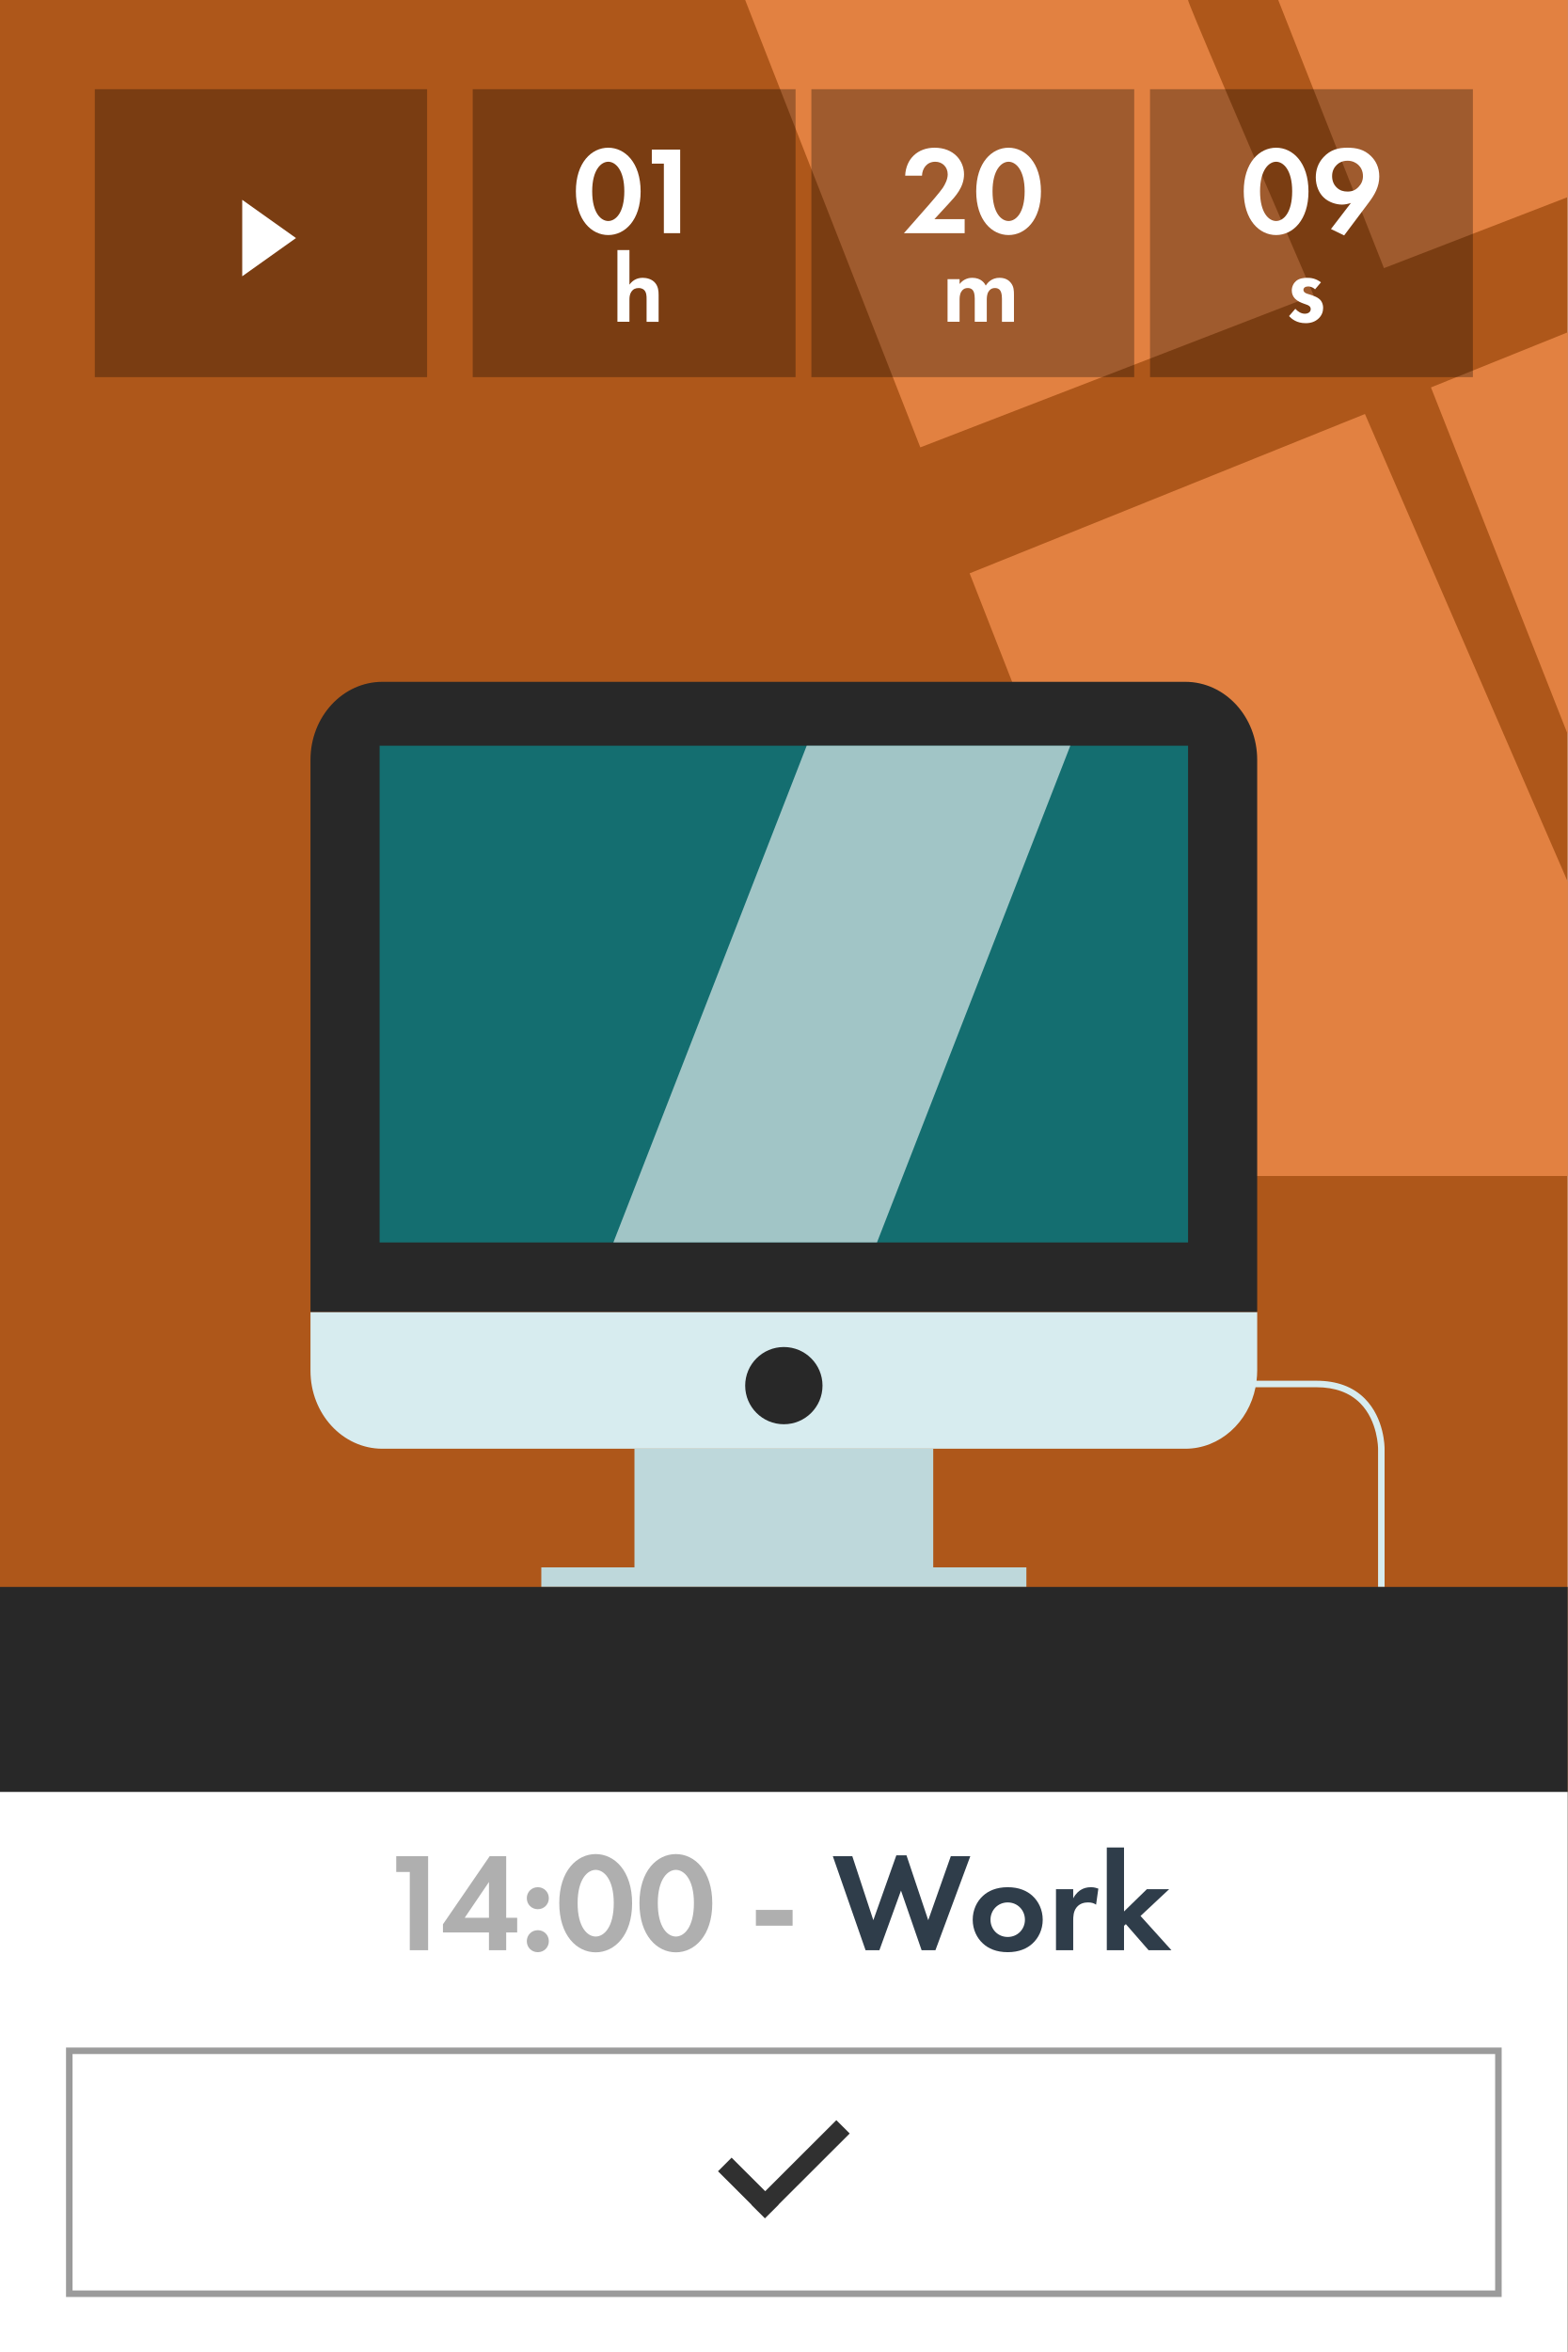
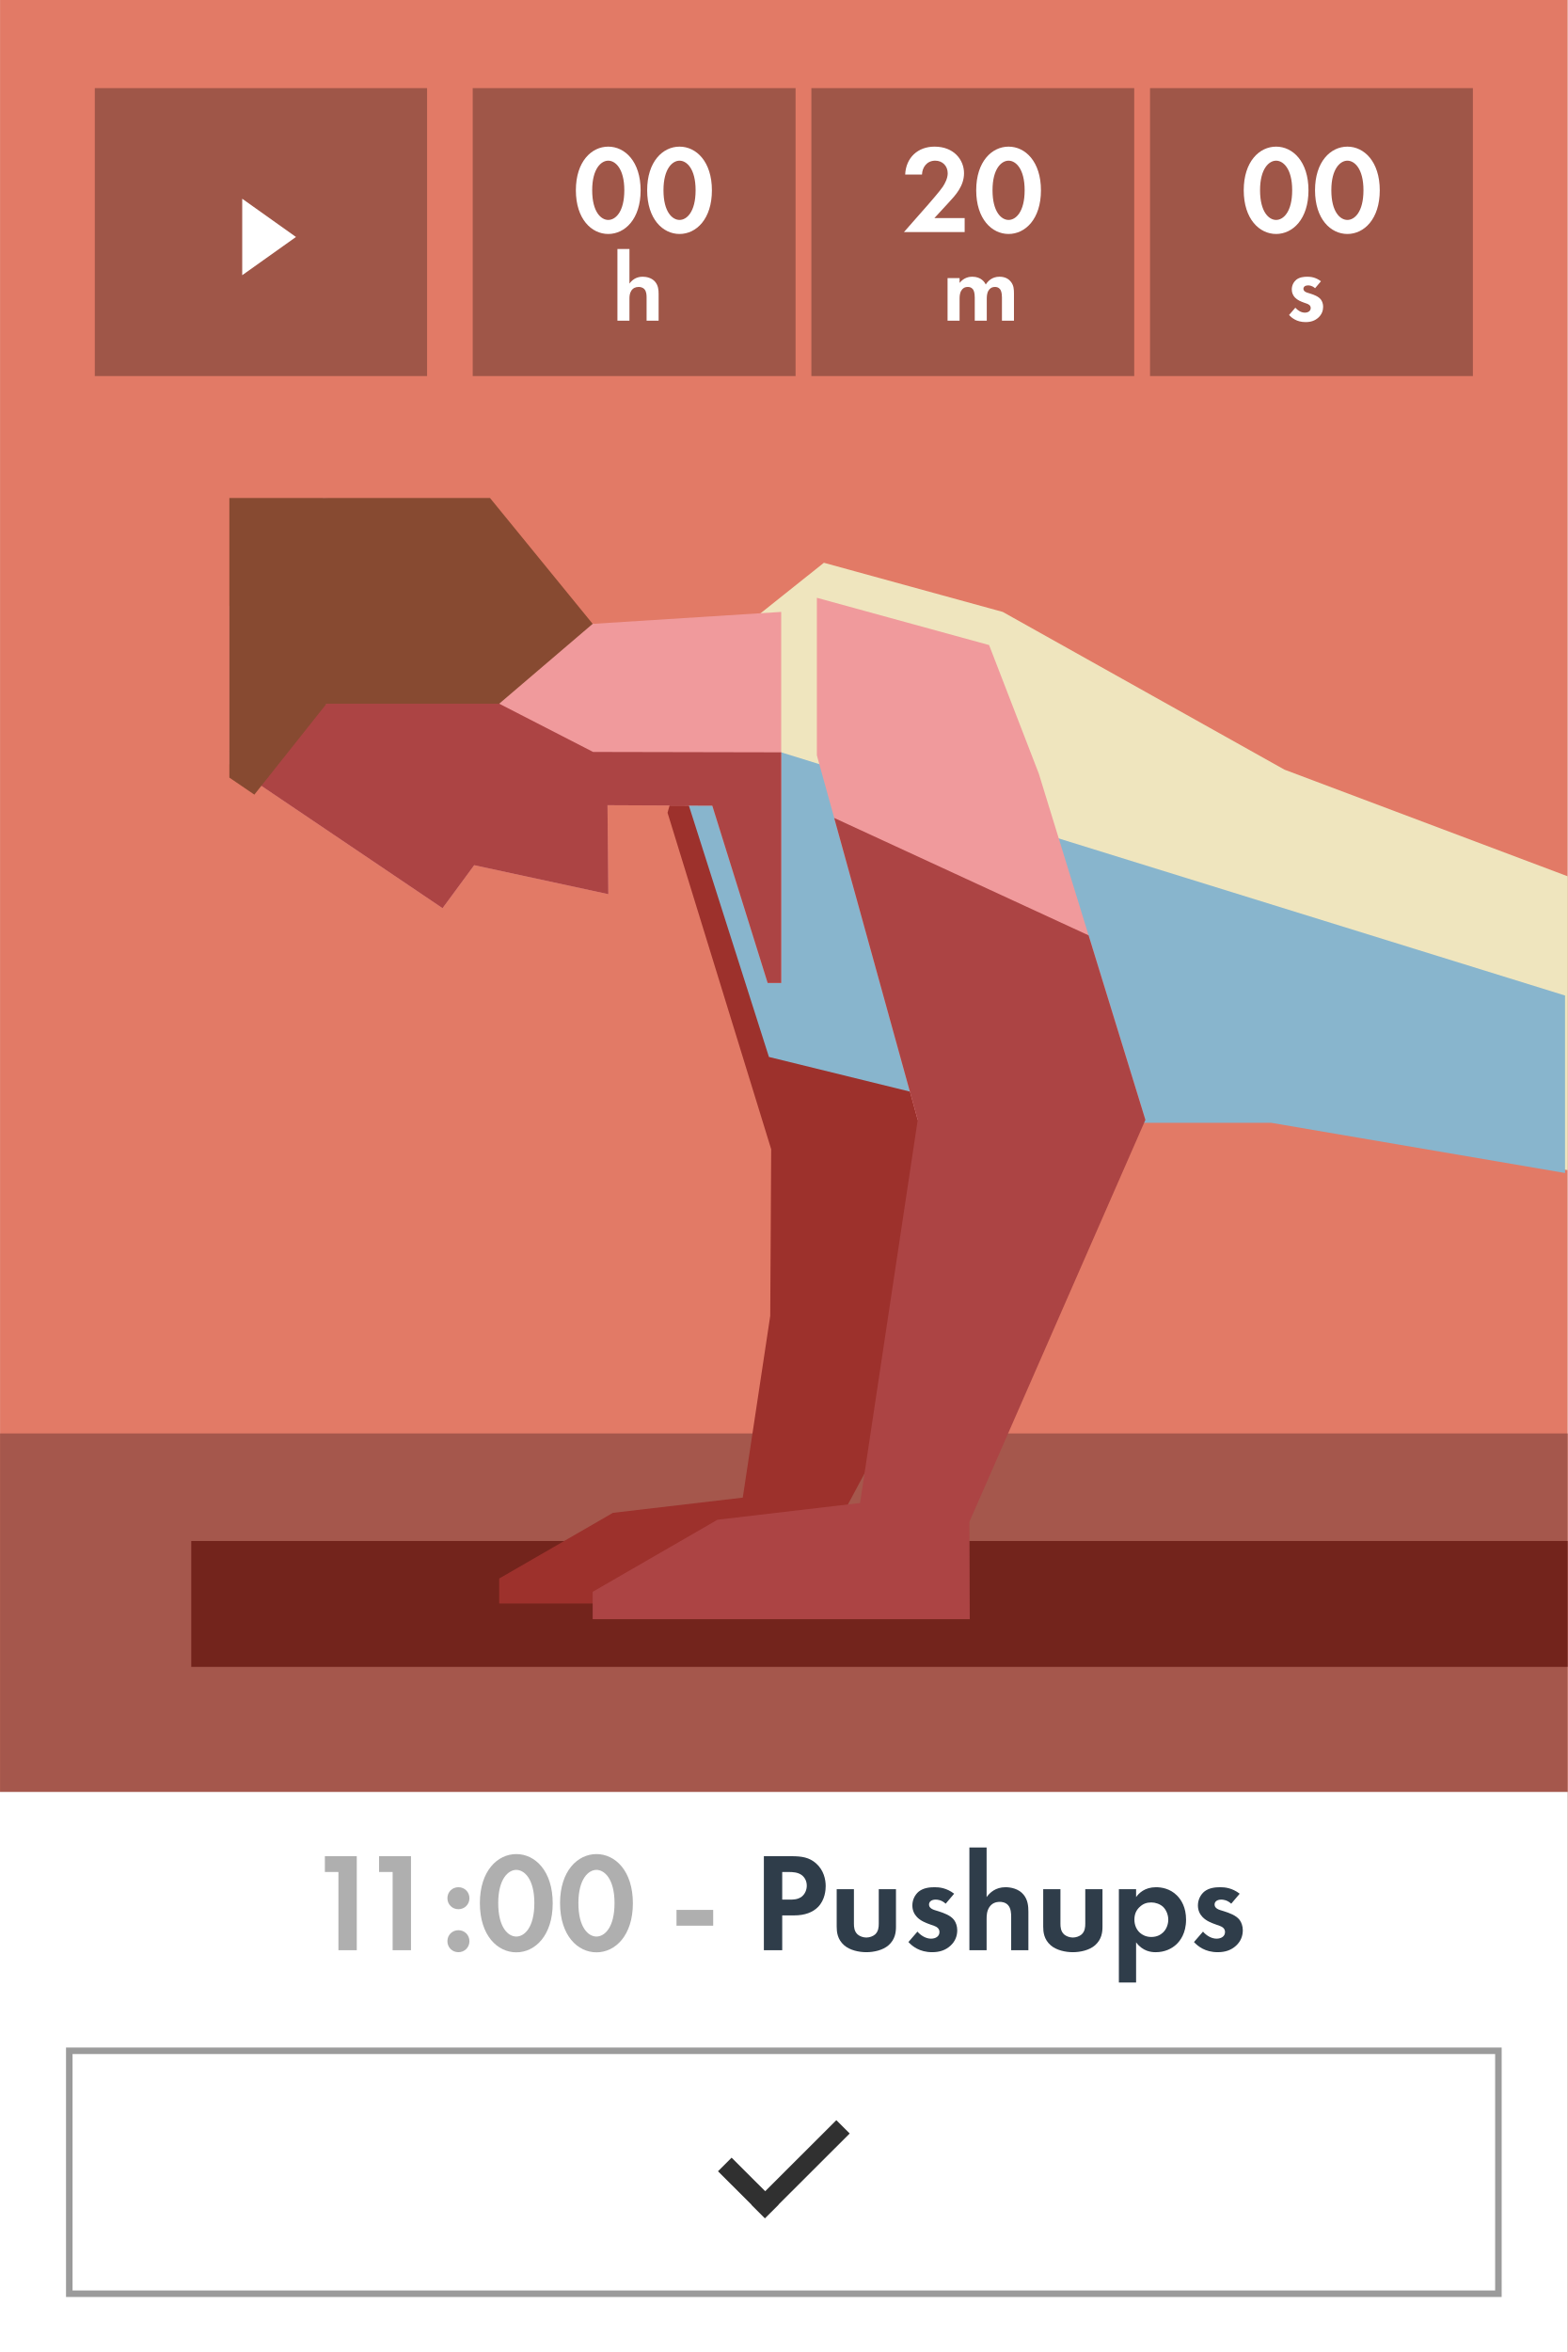
<svg xmlns="http://www.w3.org/2000/svg" version="1.1" id="Слой_2" x="0px" y="0px" width="240px" height="360px" viewBox="0 0 240 360" enable-background="new 0 0 240 360" xml:space="preserve">
  <g>
-     <rect fill="#AE571A" width="240" height="360" />
-     <g>
-       <path fill="#E28141" d="M148.443,87.754L184.566,180H240v-45.055c0,0-15.879-36.528-31.038-71.575L148.443,87.754z" />
-       <path fill="#E28141" d="M201.112,45.2C190.377,20.327,181.67,0,181.883,0h-67.802l26.813,68.474L201.112,45.2z" />
-       <polygon fill="#E28141" points="240,112.378 240,50.864 219.069,59.298   " />
-       <polygon fill="#E28141" points="195.687,0 211.87,41.042 240,30.17 240,0   " />
-     </g>
-     <path fill="#D7ECEF" d="M208.947,214.078c-1.807-1.819-4.297-2.741-7.401-2.741h-9.179c0.059-0.502,0.1-1.011,0.1-1.53v-8.995   H47.532v8.995c0,6.593,4.927,11.938,11.005,11.938h122.926c5.277,0,9.682-4.033,10.751-9.412h9.331   c2.826,0,5.075,0.821,6.687,2.441c2.734,2.749,2.739,6.926,2.739,6.971v21.153h0.997v-21.149   C211.972,221.562,211.973,217.126,208.947,214.078z" />
-     <path fill="#282828" d="M181.463,104.361H58.537c-6.077,0-11.005,5.346-11.005,11.938v0.611v83.902h144.934V116.91v-0.611   C192.467,109.707,187.54,104.361,181.463,104.361z" />
-     <rect x="58.116" y="114.139" fill="#146E70" width="123.767" height="76.032" />
-     <rect x="97.13" y="221.745" fill="#BED8DB" width="45.74" height="18.394" />
-     <rect x="82.87" y="239.902" fill="#BED8DB" width="74.261" height="2.996" />
-     <ellipse fill="#282828" cx="120" cy="212.087" rx="5.919" ry="5.91" />
-     <polygon opacity="0.6" fill="#FFFFFF" points="134.26,190.171 93.901,190.171 123.498,114.139 163.857,114.139  " />
-     <rect y="242.898" fill="#282828" width="240" height="117.102" />
+     <rect x="0.008" y="0" fill="#E27A66" width="239.984" height="359.999" />
+     <rect x="0.008" y="219.405" fill="#A5574C" width="239.984" height="140.595" />
+     <rect x="29.279" y="235.868" fill="#73241C" width="210.713" height="19.265" />
+     <polygon fill="#9D312C" points="153.508,175.81 138.641,127.524 121.757,105.228 108.797,100.873 102.196,124.401 118.062,175.905    117.917,201.406 113.713,229.228 93.832,231.558 76.424,241.608 76.424,245.429 129.011,245.429 129.011,231.763 145.275,201.406     " />
+     <polygon fill="#EFE5BE" points="126.133,86.138 153.51,93.659 196.647,117.806 239.992,134.124 239.992,179.096 195.008,171.412    159.137,171.412 118.113,161.333 100.637,106.462  " />
+     <polygon fill="#88B5CD" points="239.597,179.542 239.597,152.377 101.032,109.394 117.717,161.778 158.741,171.859    194.613,171.859  " />
+     <polygon fill="#F09A9C" points="119.596,104.091 119.596,93.659 90.258,95.519 76.52,79.03 49.456,76.223 35.113,92.745    35.113,116.972 67.751,139.004 72.594,132.426 93.129,136.86 93.004,123.245 109.049,123.317 117.523,150.449 119.596,150.449  " />
+     <polygon fill="#F09A9C" points="175.351,171.412 140.497,171.412 125.057,115.614 125.057,91.499 151.423,98.732 159.032,118.409     " />
+     <polygon fill="#AC4444" points="127.71,125.198 166.653,143.164 175.351,171.412 148.413,232.919 148.46,247.836 90.733,247.836    90.733,243.644 109.843,232.611 131.668,230.052 140.497,171.412  " />
+     <polygon fill="#AC4444" points="40.01,120.278 67.751,139.004 72.594,132.426 93.129,136.86 93.004,123.245 109.049,123.317    117.523,150.449 119.596,150.449 119.596,115.153 90.798,115.093 76.424,107.709 49.994,107.709 35.113,114.975  " />
+     <polygon fill="#874A31" points="90.733,95.488 75.015,76.223 49.456,76.223 35.113,76.223 35.113,119.021 38.939,121.628    49.994,107.709 76.424,107.709  " />
  </g>
  <g>
-     <rect y="274.274" fill="#FFFFFF" width="240" height="85.726" />
+     <rect y="274.275" fill="#FFFFFF" width="240" height="85.725" />
    <g>
-       <path fill="#9B9B9B" d="M229.892,351.578H10.108v-38.179h219.783V351.578z M11.106,350.582h217.788v-36.187H11.106V350.582z" />
+       <path fill="#9B9B9B" d="M229.892,351.579H10.108v-38.18h219.783V351.579z M11.106,350.583h217.788v-36.188H11.106V350.583z" />
    </g>
-     <polygon fill="#303030" points="130.082,326.555 128.038,324.513 117.146,335.389 112.002,330.253 109.919,332.334 115.062,337.47    115.043,337.487 117.088,339.528 117.106,339.51 117.123,339.528 119.207,337.448 119.189,337.43  " />
+     <polygon fill="#303030" points="130.082,326.555 128.038,324.515 117.145,335.39 112.002,330.255 109.918,332.335 115.062,337.47    115.043,337.487 117.088,339.53 117.105,339.511 117.123,339.528 119.207,337.448 119.189,337.432  " />
  </g>
  <g>
-     <path fill="#AFAFAF" d="M62.735,286.528h-2.074v-2.416h4.883v14.39h-2.809V286.528z" />
-     <path fill="#AFAFAF" d="M77.493,293.54h1.685v2.244h-1.685v2.719h-2.636v-2.719h-7.044v-1.252l7.152-10.42h2.528V293.54z    M74.857,293.54v-5.48l-3.716,5.48H74.857z" />
-     <path fill="#AFAFAF" d="M82.335,288.858c0.951,0,1.686,0.732,1.686,1.682c0,0.95-0.735,1.683-1.686,1.683   c-0.951,0-1.685-0.733-1.685-1.683C80.65,289.591,81.384,288.858,82.335,288.858z M82.335,295.438c0.951,0,1.686,0.733,1.686,1.683   s-0.735,1.683-1.686,1.683c-0.951,0-1.685-0.733-1.685-1.683S81.384,295.438,82.335,295.438z" />
-     <path fill="#AFAFAF" d="M85.62,291.296c0-4.941,2.701-7.509,5.575-7.509s5.575,2.568,5.575,7.53c0,4.941-2.701,7.508-5.575,7.508   S85.62,296.258,85.62,291.296z M88.429,291.296c0,3.754,1.534,5.113,2.766,5.113c1.231,0,2.766-1.359,2.766-5.113   c0-3.733-1.556-5.091-2.766-5.091S88.429,287.563,88.429,291.296z" />
-     <path fill="#AFAFAF" d="M97.894,291.296c0-4.941,2.702-7.509,5.576-7.509c2.873,0,5.574,2.568,5.574,7.53   c0,4.941-2.701,7.508-5.574,7.508C100.596,298.825,97.894,296.258,97.894,291.296z M100.704,291.296   c0,3.754,1.533,5.113,2.766,5.113c1.23,0,2.764-1.359,2.764-5.113c0-3.733-1.555-5.091-2.764-5.091   C102.259,286.205,100.704,287.563,100.704,291.296z" />
-     <path fill="#AFAFAF" d="M115.722,292.331h5.617v2.417h-5.617V292.331z" />
-     <path fill="#2F3D4A" d="M134.629,298.502h-2.118l-5.013-14.39h2.983l3.218,9.794l3.521-9.924h1.557l3.328,9.924l3.457-9.794h2.983   l-5.338,14.39h-2.117l-3.155-9.126L134.629,298.502z" />
-     <path fill="#2F3D4A" d="M158.054,290.174c0.929,0.841,1.578,2.135,1.578,3.668c0,1.509-0.649,2.804-1.578,3.645   c-0.8,0.734-2.01,1.316-3.781,1.316c-1.772,0-2.982-0.582-3.782-1.316c-0.929-0.841-1.577-2.136-1.577-3.645   c0-1.533,0.648-2.827,1.577-3.668c0.8-0.734,2.01-1.316,3.782-1.316C156.044,288.858,157.254,289.441,158.054,290.174z    M156.909,293.843c0-1.468-1.124-2.655-2.636-2.655c-1.513,0-2.636,1.187-2.636,2.655c0,1.423,1.102,2.631,2.636,2.631   S156.909,295.266,156.909,293.843z" />
-     <path fill="#2F3D4A" d="M161.663,289.16h2.637v1.403c0.41-0.799,0.972-1.186,1.167-1.295c0.41-0.259,0.929-0.41,1.555-0.41   c0.454,0,0.822,0.108,1.125,0.215l-0.346,2.459c-0.346-0.237-0.693-0.345-1.233-0.345c-0.496,0-1.231,0.108-1.75,0.756   c-0.497,0.625-0.518,1.423-0.518,2.07v4.489h-2.637V289.16z" />
-     <path fill="#2F3D4A" d="M172.079,282.774v9.794l3.501-3.409h3.412l-4.387,4.099l4.733,5.243h-3.5l-3.479-3.992l-0.281,0.259v3.733   h-2.636v-15.728H172.079z" />
+     <path fill="#AFAFAF" d="M51.811,286.529h-2.074v-2.417h4.883v14.391h-2.809V286.529z" />
+     <path fill="#AFAFAF" d="M60.109,286.529h-2.074v-2.417h4.883v14.391h-2.809V286.529z" />
+     <path fill="#AFAFAF" d="M70.18,288.859c0.951,0,1.685,0.733,1.685,1.683s-0.735,1.683-1.685,1.683s-1.685-0.733-1.685-1.683   S69.229,288.859,70.18,288.859z M70.18,295.439c0.951,0,1.685,0.733,1.685,1.683c0,0.949-0.735,1.683-1.685,1.683   s-1.685-0.733-1.685-1.683C68.495,296.172,69.229,295.439,70.18,295.439z" />
+     <path fill="#AFAFAF" d="M73.465,291.297c0-4.941,2.701-7.509,5.575-7.509c2.874,0,5.575,2.568,5.575,7.53   c0,4.941-2.701,7.508-5.575,7.508C76.166,298.826,73.465,296.259,73.465,291.297z M76.274,291.297c0,3.754,1.534,5.113,2.766,5.113   c1.231,0,2.765-1.359,2.765-5.113c0-3.732-1.556-5.091-2.765-5.091C77.83,286.205,76.274,287.564,76.274,291.297z" />
+     <path fill="#AFAFAF" d="M85.739,291.297c0-4.941,2.701-7.509,5.575-7.509c2.874,0,5.575,2.568,5.575,7.53   c0,4.941-2.701,7.508-5.575,7.508C88.44,298.826,85.739,296.259,85.739,291.297z M88.548,291.297c0,3.754,1.534,5.113,2.765,5.113   c1.231,0,2.766-1.359,2.766-5.113c0-3.732-1.556-5.091-2.766-5.091C90.104,286.205,88.548,287.564,88.548,291.297z" />
+     <path fill="#AFAFAF" d="M103.567,292.332h5.617v2.417h-5.617V292.332z" />
+     <path fill="#2F3D4A" d="M121.134,284.112c1.62,0,2.744,0.173,3.803,1.101c1.167,1.036,1.469,2.438,1.469,3.473   c0,0.561-0.087,2.114-1.188,3.215c-0.799,0.799-1.988,1.273-3.651,1.273h-1.816v5.329h-2.809v-14.391H121.134z M119.751,290.757   h1.146c0.541,0,1.231,0,1.836-0.452c0.518-0.41,0.778-1.057,0.778-1.683c0-0.799-0.389-1.338-0.8-1.639   c-0.584-0.409-1.318-0.453-1.988-0.453h-0.972V290.757z" />
+     <path fill="#2F3D4A" d="M130.729,289.161v5.286c0,0.496,0.044,1.165,0.562,1.64c0.324,0.281,0.843,0.475,1.339,0.475   c0.498,0,1.016-0.194,1.34-0.475c0.518-0.475,0.561-1.143,0.561-1.64v-5.286h2.636v5.717c0,0.841-0.108,1.964-1.145,2.87   c-0.865,0.755-2.247,1.057-3.393,1.057c-1.145,0-2.528-0.302-3.392-1.057c-1.037-0.906-1.146-2.028-1.146-2.87v-5.717H130.729z" />
+     <path fill="#2F3D4A" d="M144.775,291.383c-0.627-0.582-1.254-0.626-1.534-0.626c-0.627,0-1.015,0.302-1.015,0.756   c0,0.237,0.107,0.604,0.842,0.841l0.626,0.195c0.735,0.237,1.837,0.604,2.377,1.337c0.281,0.389,0.475,0.949,0.475,1.553   c0,0.841-0.281,1.683-1.036,2.373c-0.757,0.691-1.664,0.992-2.809,0.992c-1.944,0-3.047-0.928-3.63-1.553l1.382-1.596   c0.518,0.604,1.297,1.079,2.075,1.079c0.734,0,1.296-0.367,1.296-1.014c0-0.583-0.475-0.82-0.82-0.948l-0.606-0.216   c-0.669-0.237-1.448-0.539-2.009-1.122c-0.433-0.453-0.714-1.036-0.714-1.791c0-0.906,0.433-1.661,0.973-2.114   c0.734-0.582,1.685-0.669,2.441-0.669c0.692,0,1.794,0.087,2.982,0.992L144.775,291.383z" />
+     <path fill="#2F3D4A" d="M148.406,282.775h2.636v7.594c0.497-0.691,1.383-1.51,2.895-1.51c0.821,0,2.031,0.237,2.766,1.143   c0.649,0.798,0.735,1.726,0.735,2.632v5.869h-2.636v-5.091c0-0.518-0.022-1.339-0.498-1.835c-0.41-0.431-0.971-0.475-1.231-0.475   c-0.691,0-1.232,0.237-1.62,0.82c-0.39,0.605-0.411,1.273-0.411,1.813v4.768h-2.636V282.775z" />
+     <path fill="#2F3D4A" d="M162.344,289.161v5.286c0,0.496,0.044,1.165,0.562,1.64c0.324,0.281,0.843,0.475,1.339,0.475   c0.497,0,1.016-0.194,1.339-0.475c0.519-0.475,0.562-1.143,0.562-1.64v-5.286h2.636v5.717c0,0.841-0.108,1.964-1.145,2.87   c-0.865,0.755-2.247,1.057-3.393,1.057c-1.145,0-2.528-0.302-3.392-1.057c-1.037-0.906-1.146-2.028-1.146-2.87v-5.717H162.344z" />
+     <path fill="#2F3D4A" d="M173.927,303.443h-2.636v-14.282h2.636v1.209c0.41-0.582,1.318-1.51,3.046-1.51   c0.821,0,2.139,0.194,3.198,1.251c0.692,0.691,1.405,1.856,1.405,3.711c0,2.115-0.929,3.258-1.469,3.776   c-0.713,0.669-1.793,1.208-3.177,1.208c-0.649,0-1.967-0.108-3.003-1.51V303.443z M174.553,291.814   c-0.584,0.496-0.885,1.144-0.885,2.006c0,0.863,0.345,1.575,0.864,2.029c0.345,0.302,0.907,0.626,1.728,0.626   c0.865,0,1.426-0.346,1.772-0.669c0.562-0.517,0.821-1.295,0.821-1.985c0-0.69-0.281-1.467-0.8-1.963   c-0.475-0.431-1.166-0.668-1.793-0.668C175.569,291.189,175.029,291.383,174.553,291.814z" />
+     <path fill="#2F3D4A" d="M188.491,291.383c-0.626-0.582-1.253-0.626-1.534-0.626c-0.626,0-1.015,0.302-1.015,0.756   c0,0.237,0.108,0.604,0.843,0.841l0.626,0.195c0.735,0.237,1.837,0.604,2.377,1.337c0.281,0.389,0.475,0.949,0.475,1.553   c0,0.841-0.282,1.683-1.037,2.373c-0.756,0.691-1.664,0.992-2.808,0.992c-1.945,0-3.047-0.928-3.631-1.553l1.383-1.596   c0.518,0.604,1.297,1.079,2.074,1.079c0.734,0,1.297-0.367,1.297-1.014c0-0.583-0.475-0.82-0.821-0.948l-0.605-0.216   c-0.67-0.237-1.447-0.539-2.009-1.122c-0.433-0.453-0.714-1.036-0.714-1.791c0-0.906,0.433-1.661,0.973-2.114   c0.735-0.582,1.685-0.669,2.441-0.669c0.692,0,1.793,0.087,2.982,0.992L188.491,291.383z" />
  </g>
  <g>
    <g>
-       <rect x="14.514" y="13.653" opacity="0.3" width="50.873" height="44.072" />
-       <rect x="72.369" y="13.653" opacity="0.3" width="49.426" height="44.072" />
-       <rect x="124.215" y="13.653" opacity="0.3" width="49.425" height="44.072" />
-       <rect x="176.061" y="13.653" opacity="0.3" width="49.425" height="44.072" />
+       <rect x="14.513" y="13.488" opacity="0.3" width="50.873" height="44.072" />
+       <rect x="72.369" y="13.488" opacity="0.3" width="49.426" height="44.072" />
+       <rect x="124.215" y="13.488" opacity="0.3" width="49.425" height="44.072" />
+       <rect x="176.06" y="13.488" opacity="0.3" width="49.425" height="44.072" />
    </g>
-     <polygon fill="#FFFFFF" points="37.082,30.585 37.082,36.436 37.082,42.287 45.312,36.436  " />
+     <polygon fill="#FFFFFF" points="37.082,30.419 37.082,36.271 37.082,42.122 45.311,36.271  " />
    <g>
-       <path fill="#FFFFFF" d="M88.163,29.283c0-4.392,2.401-6.674,4.955-6.674c2.554,0,4.956,2.282,4.956,6.693    c0,4.392-2.402,6.675-4.956,6.675C90.565,35.977,88.163,33.695,88.163,29.283z M90.66,29.283c0,3.337,1.364,4.546,2.459,4.546    c1.095,0,2.459-1.208,2.459-4.546c0-3.318-1.383-4.526-2.459-4.526C92.043,24.757,90.66,25.965,90.66,29.283z" />
-       <path fill="#FFFFFF" d="M101.632,25.044h-1.844v-2.148h4.341v12.793h-2.497V25.044z" />
+       <path fill="#FFFFFF" d="M88.162,29.118c0-4.392,2.401-6.674,4.956-6.674c2.554,0,4.955,2.282,4.955,6.693    c0,4.393-2.401,6.675-4.955,6.675C90.563,35.812,88.162,33.529,88.162,29.118z M90.66,29.118c0,3.337,1.364,4.546,2.459,4.546    c1.095,0,2.459-1.209,2.459-4.546c0-3.318-1.383-4.526-2.459-4.526S90.66,25.8,90.66,29.118z" />
+       <path fill="#FFFFFF" d="M99.076,29.118c0-4.392,2.401-6.674,4.955-6.674c2.555,0,4.956,2.282,4.956,6.693    c0,4.393-2.401,6.675-4.956,6.675C101.477,35.812,99.076,33.529,99.076,29.118z M101.573,29.118c0,3.337,1.364,4.546,2.459,4.546    c1.095,0,2.459-1.209,2.459-4.546c0-3.318-1.382-4.526-2.459-4.526C102.956,24.592,101.573,25.8,101.573,29.118z" />
    </g>
    <g>
-       <path fill="#FFFFFF" d="M94.523,38.274h1.839v5.301c0.348-0.481,0.966-1.054,2.022-1.054c0.573,0,1.417,0.166,1.931,0.798    c0.452,0.557,0.512,1.205,0.512,1.837v4.097h-1.84v-3.555c0-0.361-0.015-0.934-0.347-1.28c-0.287-0.302-0.679-0.331-0.86-0.331    c-0.483,0-0.859,0.165-1.131,0.572c-0.272,0.422-0.287,0.889-0.287,1.265v3.328h-1.839V38.274z" />
+       <path fill="#FFFFFF" d="M94.523,38.108h1.84v5.301c0.348-0.481,0.965-1.054,2.021-1.054c0.574,0,1.418,0.166,1.931,0.798    c0.453,0.557,0.513,1.205,0.513,1.837v4.097h-1.84v-3.555c0-0.361-0.016-0.934-0.347-1.28c-0.287-0.301-0.679-0.331-0.86-0.331    c-0.483,0-0.86,0.165-1.131,0.572c-0.272,0.422-0.287,0.889-0.287,1.265v3.328h-1.84V38.108z" />
    </g>
    <g>
-       <path fill="#FFFFFF" d="M145.063,42.732h1.841v0.738c0.694-0.873,1.553-0.949,1.945-0.949c1.373,0,1.901,0.858,2.066,1.19    c0.318-0.512,0.966-1.19,2.097-1.19c1.01,0,1.509,0.467,1.764,0.798c0.423,0.557,0.453,1.115,0.453,1.837v4.097h-1.84v-3.555    c0-0.768-0.166-1.114-0.302-1.28c-0.241-0.302-0.573-0.331-0.754-0.331c-0.498,0-0.814,0.225-1.011,0.572    c-0.241,0.391-0.255,0.919-0.255,1.265v3.328h-1.841v-3.555c0-0.768-0.166-1.114-0.302-1.28c-0.241-0.302-0.573-0.331-0.754-0.331    c-0.497,0-0.814,0.225-1.01,0.572c-0.242,0.391-0.256,0.919-0.256,1.265v3.328h-1.841V42.732z" />
+       <path fill="#FFFFFF" d="M145.064,42.566h1.84v0.738c0.695-0.873,1.554-0.949,1.946-0.949c1.373,0,1.901,0.858,2.066,1.19    c0.317-0.512,0.965-1.19,2.097-1.19c1.01,0,1.508,0.467,1.764,0.798c0.423,0.557,0.453,1.115,0.453,1.837v4.097h-1.84v-3.555    c0-0.768-0.167-1.114-0.302-1.28c-0.242-0.301-0.573-0.331-0.754-0.331c-0.498,0-0.814,0.225-1.011,0.572    c-0.241,0.392-0.256,0.919-0.256,1.265v3.328h-1.84v-3.555c0-0.768-0.166-1.114-0.302-1.28c-0.241-0.301-0.573-0.331-0.754-0.331    c-0.498,0-0.814,0.225-1.01,0.572c-0.242,0.392-0.257,0.919-0.257,1.265v3.328h-1.84V42.566z" />
    </g>
    <g>
-       <path fill="#FFFFFF" d="M201.325,44.282c-0.437-0.406-0.875-0.436-1.071-0.436c-0.438,0-0.709,0.211-0.709,0.528    c0,0.165,0.075,0.421,0.588,0.587l0.436,0.136c0.513,0.165,1.283,0.422,1.66,0.934c0.197,0.271,0.331,0.662,0.331,1.084    c0,0.588-0.195,1.175-0.723,1.657c-0.528,0.482-1.162,0.693-1.962,0.693c-1.357,0-2.126-0.648-2.534-1.084l0.965-1.115    c0.362,0.422,0.905,0.753,1.448,0.753c0.513,0,0.906-0.256,0.906-0.708c0-0.407-0.332-0.572-0.574-0.662l-0.422-0.151    c-0.468-0.166-1.011-0.377-1.403-0.783c-0.302-0.316-0.499-0.723-0.499-1.249c0-0.633,0.302-1.16,0.68-1.477    c0.512-0.407,1.176-0.467,1.704-0.467c0.482,0,1.252,0.06,2.082,0.693L201.325,44.282z" />
+       <path fill="#FFFFFF" d="M201.325,44.117c-0.437-0.406-0.875-0.436-1.072-0.436c-0.437,0-0.709,0.211-0.709,0.527    c0,0.166,0.076,0.422,0.588,0.588l0.437,0.136c0.513,0.165,1.283,0.422,1.66,0.934c0.196,0.271,0.331,0.662,0.331,1.084    c0,0.587-0.196,1.175-0.724,1.657c-0.528,0.482-1.161,0.693-1.961,0.693c-1.357,0-2.126-0.648-2.534-1.084l0.965-1.115    c0.361,0.422,0.905,0.753,1.448,0.753c0.513,0,0.905-0.256,0.905-0.708c0-0.407-0.331-0.572-0.573-0.663l-0.423-0.15    c-0.468-0.166-1.01-0.377-1.403-0.783c-0.301-0.317-0.498-0.723-0.498-1.25c0-0.633,0.302-1.16,0.679-1.476    c0.513-0.407,1.177-0.467,1.705-0.467c0.482,0,1.252,0.06,2.082,0.693L201.325,44.117z" />
    </g>
    <g>
-       <path fill="#FFFFFF" d="M190.406,29.283c0-4.392,2.402-6.674,4.956-6.674s4.956,2.282,4.956,6.693    c0,4.392-2.402,6.675-4.956,6.675S190.406,33.695,190.406,29.283z M192.904,29.283c0,3.337,1.364,4.546,2.459,4.546    s2.459-1.208,2.459-4.546c0-3.318-1.383-4.526-2.459-4.526C194.287,24.757,192.904,25.965,192.904,29.283z" />
-       <path fill="#FFFFFF" d="M203.76,35.056l3.055-3.989c-0.403,0.134-0.903,0.249-1.364,0.249c-0.903,0-2.055-0.364-2.804-1.093    c-0.673-0.632-1.211-1.726-1.211-3.069c0-1.074,0.308-2.148,1.173-3.088c1.095-1.189,2.343-1.458,3.649-1.458    c1.364,0,2.593,0.249,3.649,1.304c0.692,0.691,1.249,1.669,1.249,3.107c0,1.554-0.711,2.8-1.613,3.99l-3.765,5.025L203.76,35.056z     M204.625,25.255c-0.308,0.307-0.692,0.844-0.692,1.688c0,0.767,0.269,1.342,0.711,1.764c0.479,0.46,1.017,0.614,1.652,0.614    c0.691,0,1.21-0.212,1.671-0.691c0.461-0.479,0.691-1.016,0.691-1.669c0-0.805-0.325-1.362-0.71-1.726    c-0.326-0.306-0.883-0.633-1.651-0.633C205.489,24.603,204.951,24.93,204.625,25.255z" />
+       <path fill="#FFFFFF" d="M190.406,29.118c0-4.392,2.401-6.674,4.956-6.674c2.554,0,4.955,2.282,4.955,6.693    c0,4.393-2.401,6.675-4.955,6.675C192.808,35.812,190.406,33.529,190.406,29.118z M192.904,29.118    c0,3.337,1.364,4.546,2.459,4.546c1.095,0,2.459-1.209,2.459-4.546c0-3.318-1.383-4.526-2.459-4.526S192.904,25.8,192.904,29.118z    " />
+       <path fill="#FFFFFF" d="M201.32,29.118c0-4.392,2.401-6.674,4.955-6.674c2.555,0,4.956,2.282,4.956,6.693    c0,4.393-2.401,6.675-4.956,6.675C203.722,35.812,201.32,33.529,201.32,29.118z M203.817,29.118c0,3.337,1.364,4.546,2.459,4.546    c1.095,0,2.459-1.209,2.459-4.546c0-3.318-1.382-4.526-2.459-4.526C205.2,24.592,203.817,25.8,203.817,29.118z" />
    </g>
    <g>
-       <path fill="#FFFFFF" d="M142.148,31.412c0.23-0.268,1.728-1.975,2.19-2.666c0.345-0.517,0.749-1.304,0.749-2.052    c0-1.151-0.826-1.937-1.902-1.937c-1.305,0-1.997,1.035-2.036,2.129h-2.574c0.115-2.608,1.96-4.277,4.495-4.277    c2.977,0,4.514,2.033,4.514,4.066c0,1.975-1.325,3.395-2.324,4.469l-2.209,2.398h4.63v2.148h-9.297L142.148,31.412z" />
-       <path fill="#FFFFFF" d="M149.45,29.283c0-4.392,2.401-6.674,4.956-6.674c2.554,0,4.955,2.282,4.955,6.693    c0,4.392-2.401,6.675-4.955,6.675C151.852,35.977,149.45,33.695,149.45,29.283z M151.948,29.283c0,3.337,1.364,4.546,2.459,4.546    c1.095,0,2.459-1.208,2.459-4.546c0-3.318-1.383-4.526-2.459-4.526S151.948,25.965,151.948,29.283z" />
+       <path fill="#FFFFFF" d="M142.148,31.246c0.23-0.269,1.728-1.975,2.189-2.666c0.346-0.517,0.75-1.304,0.75-2.052    c0-1.151-0.826-1.937-1.902-1.937c-1.306,0-1.997,1.035-2.036,2.129h-2.574c0.115-2.608,1.959-4.277,4.495-4.277    c2.977,0,4.514,2.033,4.514,4.066c0,1.975-1.326,3.395-2.324,4.469l-2.209,2.398h4.63v2.148h-9.297L142.148,31.246z" />
+       <path fill="#FFFFFF" d="M149.45,29.118c0-4.392,2.401-6.674,4.955-6.674c2.555,0,4.956,2.282,4.956,6.693    c0,4.393-2.401,6.675-4.956,6.675C151.851,35.812,149.45,33.529,149.45,29.118z M151.947,29.118c0,3.337,1.364,4.546,2.459,4.546    c1.095,0,2.459-1.209,2.459-4.546c0-3.318-1.382-4.526-2.459-4.526C153.33,24.592,151.947,25.8,151.947,29.118z" />
    </g>
  </g>
</svg>
